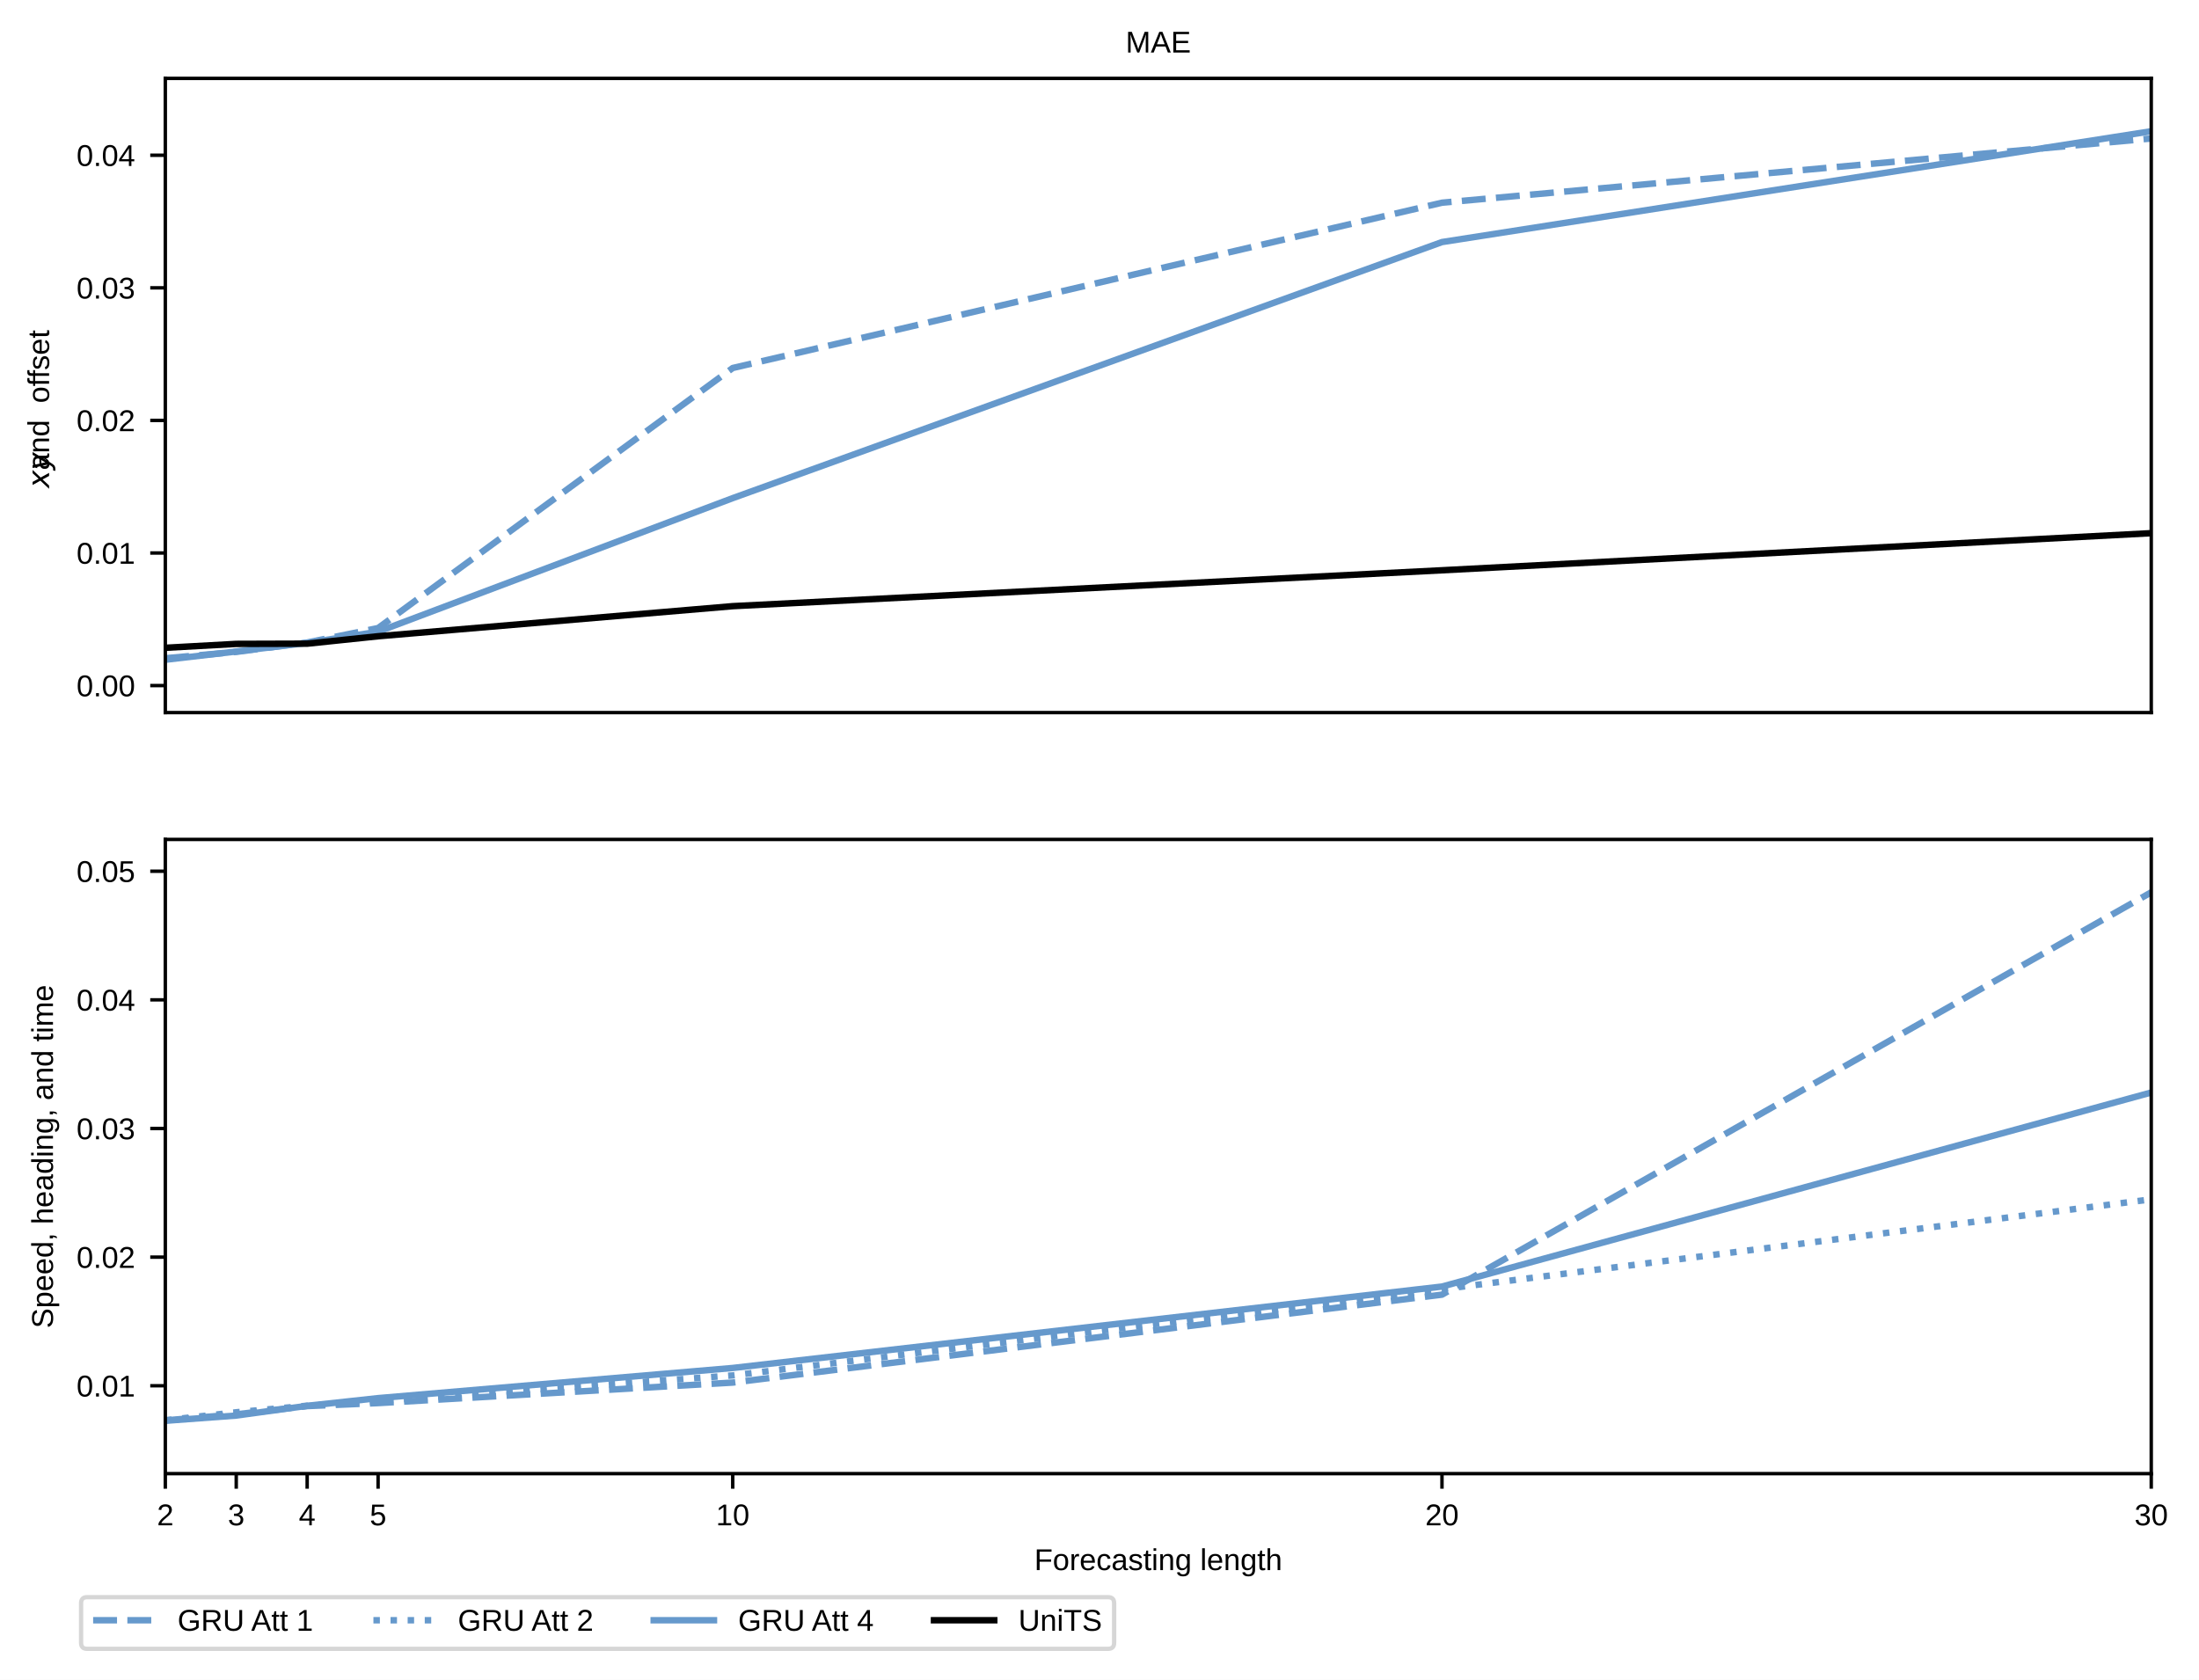
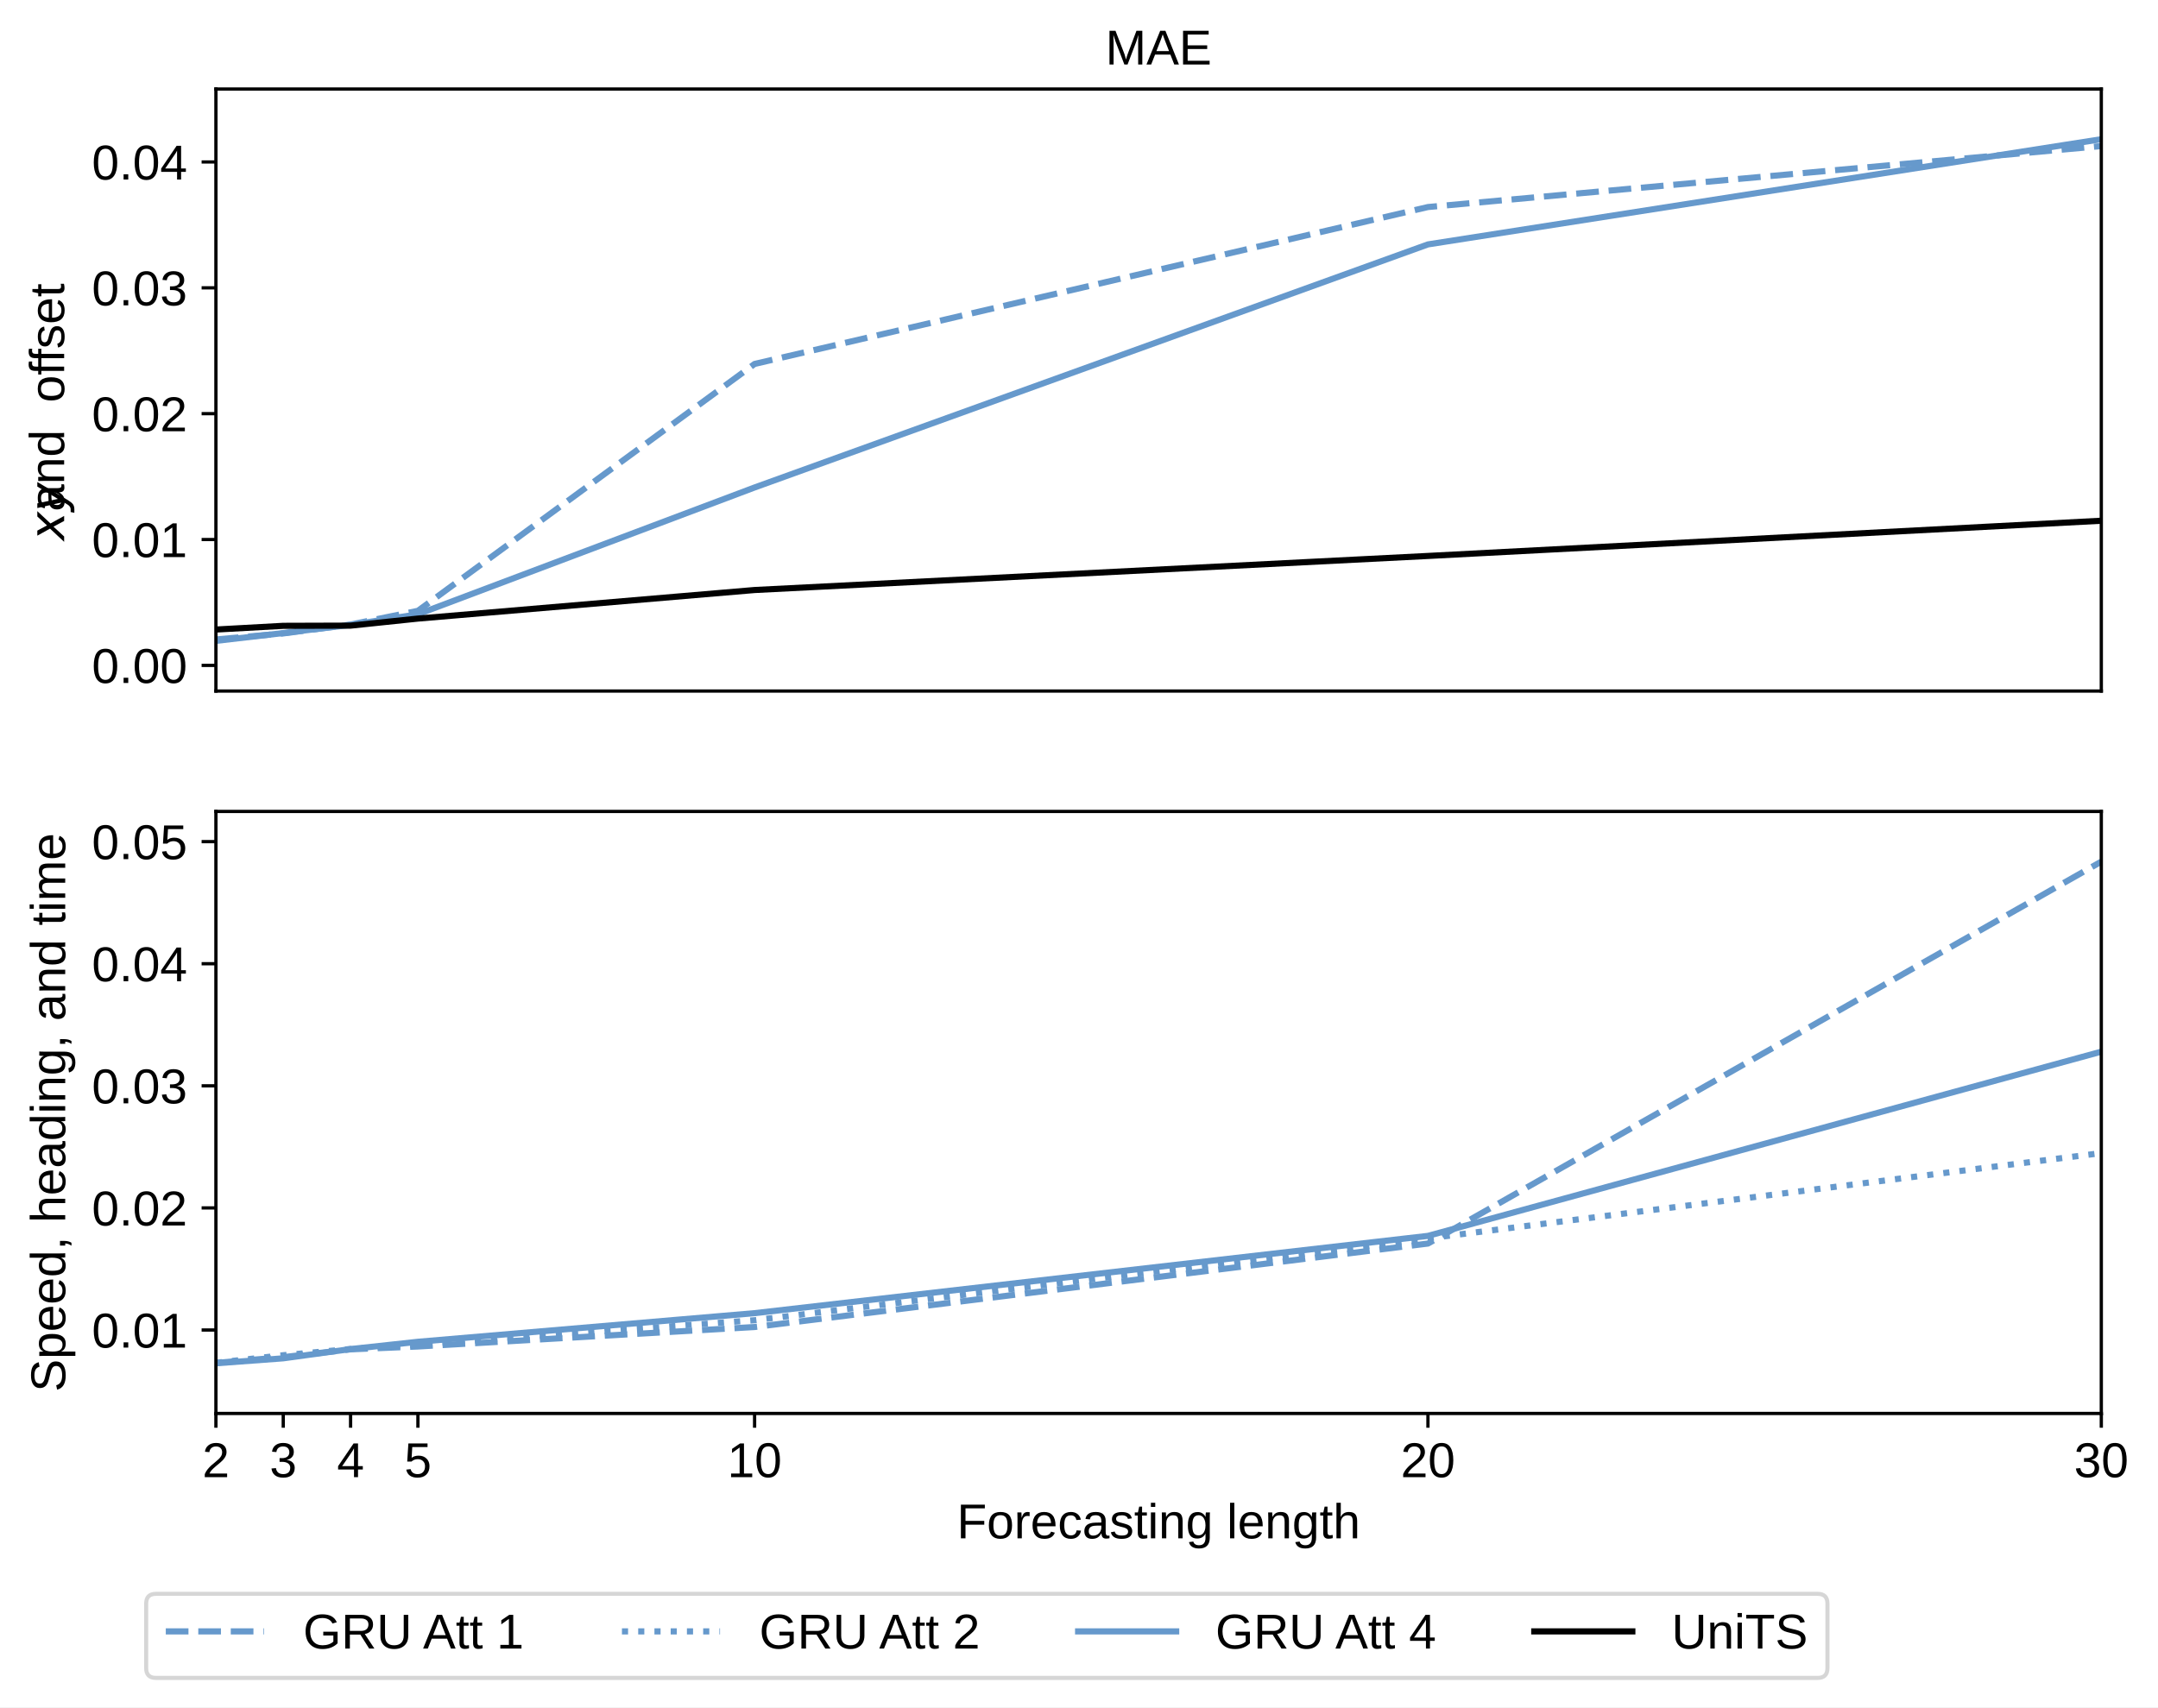
- <svg xmlns="http://www.w3.org/2000/svg" xmlns:xlink="http://www.w3.org/1999/xlink" width="510.834pt" height="390.237pt" viewBox="0 0 510.834 390.237" version="1.1">
+ <svg xmlns="http://www.w3.org/2000/svg" xmlns:xlink="http://www.w3.org/1999/xlink" width="528.045pt" height="417.836pt" viewBox="0 0 528.045 417.836" version="1.1">
  <defs>
    <style type="text/css">*{stroke-linejoin: round; stroke-linecap: butt}</style>
  </defs>
  <g id="figure_1">
    <g id="patch_1">
-       <path d="M 0 390.237  L 510.834 390.237  L 510.834 0  L 0 0  z " style="fill: #ffffff" />
+       <path d="M 0 417.836  L 528.045 417.836  L 528.045 0  L 0 0  z " style="fill: #ffffff" />
    </g>
    <g id="axes_1">
      <g id="patch_2">
-         <path d="M 38.403 165.541  L 499.741 165.541  L 499.741 18.21  L 38.403 18.21  z " style="fill: #ffffff" />
+         <path d="M 52.833 169.12  L 514.172 169.12  L 514.172 21.789  L 52.833 21.789  z " style="fill: #ffffff" />
      </g>
      <g id="matplotlib.axis_1" />
      <g id="matplotlib.axis_2">
        <g id="ytick_1">
          <g id="line2d_1">
            <defs>
-               <path id="m1d9680abad" d="M 0 0  L -3.5 0  " style="stroke: #000000; stroke-width: 0.8" />
+               <path id="mf28bb7f6cb" d="M 0 0  L -3.5 0  " style="stroke: #000000; stroke-width: 0.8" />
            </defs>
            <g>
-               <use xlink:href="#m1d9680abad" x="38.403" y="159.262" style="stroke: #000000; stroke-width: 0.8" />
+               <use xlink:href="#mf28bb7f6cb" x="52.833" y="162.841" style="stroke: #000000; stroke-width: 0.8" />
            </g>
          </g>
          <g id="text_1">
-             <text style="font: 7px 'Arial'; text-anchor: end" x="31.403" y="161.767" transform="rotate(-0 31.40266 161.7672)">0.00</text>
+             <text style="font: 12px 'Arial'; text-anchor: end" x="45.833" y="167.136" transform="rotate(-0 45.83313 167.1356)">0.00</text>
          </g>
        </g>
        <g id="ytick_2">
          <g id="line2d_2">
            <g>
-               <use xlink:href="#m1d9680abad" x="38.403" y="128.461" style="stroke: #000000; stroke-width: 0.8" />
+               <use xlink:href="#mf28bb7f6cb" x="52.833" y="132.04" style="stroke: #000000; stroke-width: 0.8" />
            </g>
          </g>
          <g id="text_2">
-             <text style="font: 7px 'Arial'; text-anchor: end" x="31.403" y="130.967" transform="rotate(-0 31.40266 130.9667)">0.01</text>
+             <text style="font: 12px 'Arial'; text-anchor: end" x="45.833" y="136.335" transform="rotate(-0 45.83313 136.3351)">0.01</text>
          </g>
        </g>
        <g id="ytick_3">
          <g id="line2d_3">
            <g>
-               <use xlink:href="#m1d9680abad" x="38.403" y="97.661" style="stroke: #000000; stroke-width: 0.8" />
+               <use xlink:href="#mf28bb7f6cb" x="52.833" y="101.24" style="stroke: #000000; stroke-width: 0.8" />
            </g>
          </g>
          <g id="text_3">
-             <text style="font: 7px 'Arial'; text-anchor: end" x="31.403" y="100.166" transform="rotate(-0 31.40266 100.1662)">0.02</text>
+             <text style="font: 12px 'Arial'; text-anchor: end" x="45.833" y="105.535" transform="rotate(-0 45.83313 105.5346)">0.02</text>
          </g>
        </g>
        <g id="ytick_4">
          <g id="line2d_4">
            <g>
-               <use xlink:href="#m1d9680abad" x="38.403" y="66.861" style="stroke: #000000; stroke-width: 0.8" />
+               <use xlink:href="#mf28bb7f6cb" x="52.833" y="70.439" style="stroke: #000000; stroke-width: 0.8" />
            </g>
          </g>
          <g id="text_4">
-             <text style="font: 7px 'Arial'; text-anchor: end" x="31.403" y="69.366" transform="rotate(-0 31.40266 69.36576)">0.03</text>
+             <text style="font: 12px 'Arial'; text-anchor: end" x="45.833" y="74.734" transform="rotate(-0 45.83313 74.73412)">0.03</text>
          </g>
        </g>
        <g id="ytick_5">
          <g id="line2d_5">
            <g>
-               <use xlink:href="#m1d9680abad" x="38.403" y="36.06" style="stroke: #000000; stroke-width: 0.8" />
+               <use xlink:href="#mf28bb7f6cb" x="52.833" y="39.639" style="stroke: #000000; stroke-width: 0.8" />
            </g>
          </g>
          <g id="text_5">
-             <text style="font: 7px 'Arial'; text-anchor: end" x="31.403" y="38.565" transform="rotate(-0 31.40266 38.56527)">0.04</text>
+             <text style="font: 12px 'Arial'; text-anchor: end" x="45.833" y="43.934" transform="rotate(-0 45.83313 43.93363)">0.04</text>
          </g>
        </g>
        <g id="text_6">
-           <g transform="translate(12.31 113.3658) rotate(-90)">
+           <g transform="translate(15.96 132.2947) rotate(-90)">
            <text>
-               <tspan style="font: oblique 7px 'DejaVu Sans'" x="0 19.711" y="-0.906">xy</tspan>
-               <tspan style="font: 7px 'Arial'" x="4.143 6.087 9.98 13.874 17.767 23.854 25.799 29.692 31.637 33.582 37.082 40.975" y="-0.906"> and  offset</tspan>
+               <tspan style="font: oblique 12px 'DejaVu Sans'" x="0 33.791" y="-0.266">xy</tspan>
+               <tspan style="font: 12px 'Arial'" x="7.102 10.436 17.109 23.783 30.457 40.893 44.227 50.9 54.234 57.568 63.568 70.242" y="-0.266"> and  offset</tspan>
            </text>
          </g>
        </g>
      </g>
      <g id="line2d_6">
-         <path d="M 38.403 152.919  L 54.879 151.44  L 71.355 149.262  L 87.832 145.903  L 170.214 85.49  L 334.977 47.09  L 499.741 32.171  " clip-path="url(#pa69828a25e)" style="fill: none; stroke-dasharray: 5.55,2.4; stroke-dashoffset: 0; stroke: #6699cc; stroke-width: 1.5" />
+         <path d="M 52.833 156.498  L 69.31 155.019  L 85.786 152.841  L 102.262 149.482  L 184.644 89.069  L 349.408 50.669  L 514.172 35.75  " clip-path="url(#p792d9dfdf0)" style="fill: none; stroke-dasharray: 5.55,2.4; stroke-dashoffset: 0; stroke: #6699cc; stroke-width: 1.5" />
      </g>
      <g id="line2d_7">
-         <path d="M 38.403 153.264  L 54.879 151.348  L 71.355 149.346  L 87.832 146.746  L 170.214 115.72  L 334.977 56.234  L 499.741 30.488  " clip-path="url(#pa69828a25e)" style="fill: none; stroke: #6699cc; stroke-width: 1.5; stroke-linecap: square" />
+         <path d="M 52.833 156.843  L 69.31 154.927  L 85.786 152.925  L 102.262 150.325  L 184.644 119.299  L 349.408 59.813  L 514.172 34.067  " clip-path="url(#p792d9dfdf0)" style="fill: none; stroke: #6699cc; stroke-width: 1.5; stroke-linecap: square" />
      </g>
      <g id="line2d_8">
-         <path d="M 38.403 150.487  L 54.879 149.581  L 71.355 149.53  L 87.832 147.806  L 170.214 140.815  L 334.977 132.479  L 499.741 123.861  " clip-path="url(#pa69828a25e)" style="fill: none; stroke: #000000; stroke-width: 1.5; stroke-linecap: square" />
+         <path d="M 52.833 154.066  L 69.31 153.16  L 85.786 153.109  L 102.262 151.385  L 184.644 144.394  L 349.408 136.058  L 514.172 127.44  " clip-path="url(#p792d9dfdf0)" style="fill: none; stroke: #000000; stroke-width: 1.5; stroke-linecap: square" />
      </g>
      <g id="patch_3">
-         <path d="M 38.403 165.541  L 38.403 18.21  " style="fill: none; stroke: #000000; stroke-width: 0.8; stroke-linejoin: miter; stroke-linecap: square" />
+         <path d="M 52.833 169.12  L 52.833 21.789  " style="fill: none; stroke: #000000; stroke-width: 0.8; stroke-linejoin: miter; stroke-linecap: square" />
      </g>
      <g id="patch_4">
-         <path d="M 499.741 165.541  L 499.741 18.21  " style="fill: none; stroke: #000000; stroke-width: 0.8; stroke-linejoin: miter; stroke-linecap: square" />
+         <path d="M 514.172 169.12  L 514.172 21.789  " style="fill: none; stroke: #000000; stroke-width: 0.8; stroke-linejoin: miter; stroke-linecap: square" />
      </g>
      <g id="patch_5">
-         <path d="M 38.403 165.541  L 499.741 165.541  " style="fill: none; stroke: #000000; stroke-width: 0.8; stroke-linejoin: miter; stroke-linecap: square" />
+         <path d="M 52.833 169.12  L 514.172 169.12  " style="fill: none; stroke: #000000; stroke-width: 0.8; stroke-linejoin: miter; stroke-linecap: square" />
      </g>
      <g id="patch_6">
-         <path d="M 38.403 18.21  L 499.741 18.21  " style="fill: none; stroke: #000000; stroke-width: 0.8; stroke-linejoin: miter; stroke-linecap: square" />
+         <path d="M 52.833 21.789  L 514.172 21.789  " style="fill: none; stroke: #000000; stroke-width: 0.8; stroke-linejoin: miter; stroke-linecap: square" />
      </g>
      <g id="text_7">
-         <text style="font: 7px 'Arial'; text-anchor: middle" x="269.072" y="12.21" transform="rotate(-0 269.0719 12.21047)">MAE</text>
+         <text style="font: 12px 'Arial'; text-anchor: middle" x="283.502" y="15.789" transform="rotate(-0 283.5024 15.78937)">MAE</text>
      </g>
    </g>
    <g id="axes_2">
      <g id="patch_7">
-         <path d="M 38.403 342.338  L 499.741 342.338  L 499.741 195.007  L 38.403 195.007  z " style="fill: #ffffff" />
+         <path d="M 52.833 345.917  L 514.172 345.917  L 514.172 198.586  L 52.833 198.586  z " style="fill: #ffffff" />
      </g>
      <g id="matplotlib.axis_3">
        <g id="xtick_1">
          <g id="line2d_9">
            <defs>
-               <path id="m1767503b1a" d="M 0 0  L 0 3.5  " style="stroke: #000000; stroke-width: 0.8" />
+               <path id="mf138fa5995" d="M 0 0  L 0 3.5  " style="stroke: #000000; stroke-width: 0.8" />
            </defs>
            <g>
-               <use xlink:href="#m1767503b1a" x="38.403" y="342.338" style="stroke: #000000; stroke-width: 0.8" />
+               <use xlink:href="#mf138fa5995" x="52.833" y="345.917" style="stroke: #000000; stroke-width: 0.8" />
            </g>
          </g>
          <g id="text_8">
-             <text style="font: 7px 'Arial'; text-anchor: middle" x="38.403" y="354.348" transform="rotate(-0 38.40266 354.3485)">2</text>
+             <text style="font: 12px 'Arial'; text-anchor: middle" x="52.833" y="361.506" transform="rotate(-0 52.83313 361.5063)">2</text>
          </g>
        </g>
        <g id="xtick_2">
          <g id="line2d_10">
            <g>
-               <use xlink:href="#m1767503b1a" x="54.879" y="342.338" style="stroke: #000000; stroke-width: 0.8" />
+               <use xlink:href="#mf138fa5995" x="69.31" y="345.917" style="stroke: #000000; stroke-width: 0.8" />
            </g>
          </g>
          <g id="text_9">
-             <text style="font: 7px 'Arial'; text-anchor: middle" x="54.879" y="354.348" transform="rotate(-0 54.87903 354.3485)">3</text>
+             <text style="font: 12px 'Arial'; text-anchor: middle" x="69.31" y="361.506" transform="rotate(-0 69.3095 361.5063)">3</text>
          </g>
        </g>
        <g id="xtick_3">
          <g id="line2d_11">
            <g>
-               <use xlink:href="#m1767503b1a" x="71.355" y="342.338" style="stroke: #000000; stroke-width: 0.8" />
+               <use xlink:href="#mf138fa5995" x="85.786" y="345.917" style="stroke: #000000; stroke-width: 0.8" />
            </g>
          </g>
          <g id="text_10">
-             <text style="font: 7px 'Arial'; text-anchor: middle" x="71.355" y="354.348" transform="rotate(-0 71.35541 354.3485)">4</text>
+             <text style="font: 12px 'Arial'; text-anchor: middle" x="85.786" y="361.506" transform="rotate(-0 85.78588 361.5063)">4</text>
          </g>
        </g>
        <g id="xtick_4">
          <g id="line2d_12">
            <g>
-               <use xlink:href="#m1767503b1a" x="87.832" y="342.338" style="stroke: #000000; stroke-width: 0.8" />
+               <use xlink:href="#mf138fa5995" x="102.262" y="345.917" style="stroke: #000000; stroke-width: 0.8" />
            </g>
          </g>
          <g id="text_11">
-             <text style="font: 7px 'Arial'; text-anchor: middle" x="87.832" y="354.348" transform="rotate(-0 87.83179 354.3485)">5</text>
+             <text style="font: 12px 'Arial'; text-anchor: middle" x="102.262" y="361.506" transform="rotate(-0 102.2623 361.5063)">5</text>
          </g>
        </g>
        <g id="xtick_5">
          <g id="line2d_13">
            <g>
-               <use xlink:href="#m1767503b1a" x="170.214" y="342.338" style="stroke: #000000; stroke-width: 0.8" />
+               <use xlink:href="#mf138fa5995" x="184.644" y="345.917" style="stroke: #000000; stroke-width: 0.8" />
            </g>
          </g>
          <g id="text_12">
-             <text style="font: 7px 'Arial'; text-anchor: middle" x="170.214" y="354.348" transform="rotate(-0 170.2137 354.3485)">10</text>
+             <text style="font: 12px 'Arial'; text-anchor: middle" x="184.644" y="361.506" transform="rotate(-0 184.6441 361.5063)">10</text>
          </g>
        </g>
        <g id="xtick_6">
          <g id="line2d_14">
            <g>
-               <use xlink:href="#m1767503b1a" x="334.977" y="342.338" style="stroke: #000000; stroke-width: 0.8" />
+               <use xlink:href="#mf138fa5995" x="349.408" y="345.917" style="stroke: #000000; stroke-width: 0.8" />
            </g>
          </g>
          <g id="text_13">
-             <text style="font: 7px 'Arial'; text-anchor: middle" x="334.977" y="354.348" transform="rotate(-0 334.9775 354.3485)">20</text>
+             <text style="font: 12px 'Arial'; text-anchor: middle" x="349.408" y="361.506" transform="rotate(-0 349.4079 361.5063)">20</text>
          </g>
        </g>
        <g id="xtick_7">
          <g id="line2d_15">
            <g>
-               <use xlink:href="#m1767503b1a" x="499.741" y="342.338" style="stroke: #000000; stroke-width: 0.8" />
+               <use xlink:href="#mf138fa5995" x="514.172" y="345.917" style="stroke: #000000; stroke-width: 0.8" />
            </g>
          </g>
          <g id="text_14">
-             <text style="font: 7px 'Arial'; text-anchor: middle" x="499.741" y="354.348" transform="rotate(-0 499.7412 354.3485)">30</text>
+             <text style="font: 12px 'Arial'; text-anchor: middle" x="514.172" y="361.506" transform="rotate(-0 514.1717 361.5063)">30</text>
          </g>
        </g>
        <g id="text_15">
-           <text style="font: 7px 'Arial'; text-anchor: middle" x="269.072" y="364.75" transform="rotate(-0 269.0719 364.7502)">Forecasting length</text>
+           <text style="font: 12px 'Arial'; text-anchor: middle" x="283.502" y="376.481" transform="rotate(-0 283.5024 376.4807)">Forecasting length</text>
        </g>
      </g>
      <g id="matplotlib.axis_4">
        <g id="ytick_6">
          <g id="line2d_16">
            <g>
-               <use xlink:href="#m1d9680abad" x="38.403" y="321.92" style="stroke: #000000; stroke-width: 0.8" />
+               <use xlink:href="#mf28bb7f6cb" x="52.833" y="325.499" style="stroke: #000000; stroke-width: 0.8" />
            </g>
          </g>
          <g id="text_16">
-             <text style="font: 7px 'Arial'; text-anchor: end" x="31.403" y="324.425" transform="rotate(-0 31.40266 324.4251)">0.01</text>
+             <text style="font: 12px 'Arial'; text-anchor: end" x="45.833" y="329.793" transform="rotate(-0 45.83313 329.7934)">0.01</text>
          </g>
        </g>
        <g id="ytick_7">
          <g id="line2d_17">
            <g>
-               <use xlink:href="#m1d9680abad" x="38.403" y="292.038" style="stroke: #000000; stroke-width: 0.8" />
+               <use xlink:href="#mf28bb7f6cb" x="52.833" y="295.616" style="stroke: #000000; stroke-width: 0.8" />
            </g>
          </g>
          <g id="text_17">
-             <text style="font: 7px 'Arial'; text-anchor: end" x="31.403" y="294.543" transform="rotate(-0 31.40266 294.5428)">0.02</text>
+             <text style="font: 12px 'Arial'; text-anchor: end" x="45.833" y="299.911" transform="rotate(-0 45.83313 299.9111)">0.02</text>
          </g>
        </g>
        <g id="ytick_8">
          <g id="line2d_18">
            <g>
-               <use xlink:href="#m1d9680abad" x="38.403" y="262.155" style="stroke: #000000; stroke-width: 0.8" />
+               <use xlink:href="#mf28bb7f6cb" x="52.833" y="265.734" style="stroke: #000000; stroke-width: 0.8" />
            </g>
          </g>
          <g id="text_18">
-             <text style="font: 7px 'Arial'; text-anchor: end" x="31.403" y="264.66" transform="rotate(-0 31.40266 264.6604)">0.03</text>
+             <text style="font: 12px 'Arial'; text-anchor: end" x="45.833" y="270.029" transform="rotate(-0 45.83313 270.0288)">0.03</text>
          </g>
        </g>
        <g id="ytick_9">
          <g id="line2d_19">
            <g>
-               <use xlink:href="#m1d9680abad" x="38.403" y="232.273" style="stroke: #000000; stroke-width: 0.8" />
+               <use xlink:href="#mf28bb7f6cb" x="52.833" y="235.852" style="stroke: #000000; stroke-width: 0.8" />
            </g>
          </g>
          <g id="text_19">
-             <text style="font: 7px 'Arial'; text-anchor: end" x="31.403" y="234.778" transform="rotate(-0 31.40266 234.7781)">0.04</text>
+             <text style="font: 12px 'Arial'; text-anchor: end" x="45.833" y="240.146" transform="rotate(-0 45.83313 240.1465)">0.04</text>
          </g>
        </g>
        <g id="ytick_10">
          <g id="line2d_20">
            <g>
-               <use xlink:href="#m1d9680abad" x="38.403" y="202.391" style="stroke: #000000; stroke-width: 0.8" />
+               <use xlink:href="#mf28bb7f6cb" x="52.833" y="205.969" style="stroke: #000000; stroke-width: 0.8" />
            </g>
          </g>
          <g id="text_20">
-             <text style="font: 7px 'Arial'; text-anchor: end" x="31.403" y="204.896" transform="rotate(-0 31.40266 204.8958)">0.05</text>
+             <text style="font: 12px 'Arial'; text-anchor: end" x="45.833" y="210.264" transform="rotate(-0 45.83313 210.2642)">0.05</text>
          </g>
        </g>
        <g id="text_21">
-           <text style="font: 7px 'Arial'; text-anchor: middle" x="12.307" y="268.673" transform="rotate(-90 12.30672 268.6727)">Speed, heading, and time</text>
+           <text style="font: 12px 'Arial'; text-anchor: middle" x="15.954" y="272.252" transform="rotate(-90 15.95438 272.2516)">Speed, heading, and time</text>
        </g>
      </g>
      <g id="line2d_21">
-         <path d="M 38.403 329.964  L 54.879 328.559  L 71.355 326.646  L 87.832 325.951  L 170.214 321.185  L 334.977 300.759  L 499.741 207.285  " clip-path="url(#peb3a997488)" style="fill: none; stroke-dasharray: 5.55,2.4; stroke-dashoffset: 0; stroke: #6699cc; stroke-width: 1.5" />
+         <path d="M 52.833 333.543  L 69.31 332.138  L 85.786 330.225  L 102.262 329.53  L 184.644 324.764  L 349.408 304.337  L 514.172 210.864  " clip-path="url(#pc0f3b00a98)" style="fill: none; stroke-dasharray: 5.55,2.4; stroke-dashoffset: 0; stroke: #6699cc; stroke-width: 1.5" />
      </g>
      <g id="line2d_22">
-         <path d="M 38.403 329.937  L 54.879 328.084  L 71.355 326.556  L 87.832 325.482  L 170.214 319.523  L 334.977 299.503  L 499.741 278.618  " clip-path="url(#peb3a997488)" style="fill: none; stroke-dasharray: 1.5,2.475; stroke-dashoffset: 0; stroke: #6699cc; stroke-width: 1.5" />
+         <path d="M 52.833 333.516  L 69.31 331.663  L 85.786 330.135  L 102.262 329.061  L 184.644 323.102  L 349.408 303.082  L 514.172 282.197  " clip-path="url(#pc0f3b00a98)" style="fill: none; stroke-dasharray: 1.5,2.475; stroke-dashoffset: 0; stroke: #6699cc; stroke-width: 1.5" />
      </g>
      <g id="line2d_23">
-         <path d="M 38.403 330.06  L 54.879 328.844  L 71.355 326.582  L 87.832 324.796  L 170.214 317.792  L 334.977 298.877  L 499.741 253.795  " clip-path="url(#peb3a997488)" style="fill: none; stroke: #6699cc; stroke-width: 1.5; stroke-linecap: square" />
+         <path d="M 52.833 333.639  L 69.31 332.423  L 85.786 330.161  L 102.262 328.375  L 184.644 321.371  L 349.408 302.456  L 514.172 257.374  " clip-path="url(#pc0f3b00a98)" style="fill: none; stroke: #6699cc; stroke-width: 1.5; stroke-linecap: square" />
      </g>
      <g id="line2d_24">
-         <path d="M 5.45 354.616  " clip-path="url(#peb3a997488)" style="fill: none; stroke-dasharray: 5.55,2.4; stroke-dashoffset: 0; stroke: #6699cc; stroke-width: 1.5" />
+         <path d="M 19.88 358.194  " clip-path="url(#pc0f3b00a98)" style="fill: none; stroke-dasharray: 5.55,2.4; stroke-dashoffset: 0; stroke: #6699cc; stroke-width: 1.5" />
      </g>
      <g id="line2d_25">
-         <path d="M 5.45 354.616  " clip-path="url(#peb3a997488)" style="fill: none; stroke-dasharray: 1.5,2.475; stroke-dashoffset: 0; stroke: #6699cc; stroke-width: 1.5" />
+         <path d="M 19.88 358.194  " clip-path="url(#pc0f3b00a98)" style="fill: none; stroke-dasharray: 1.5,2.475; stroke-dashoffset: 0; stroke: #6699cc; stroke-width: 1.5" />
      </g>
      <g id="line2d_26">
-         <path d="M 5.45 354.616  " clip-path="url(#peb3a997488)" style="fill: none; stroke: #6699cc; stroke-width: 1.5; stroke-linecap: square" />
+         <path d="M 19.88 358.194  " clip-path="url(#pc0f3b00a98)" style="fill: none; stroke: #6699cc; stroke-width: 1.5; stroke-linecap: square" />
      </g>
      <g id="line2d_27">
-         <path d="M 5.45 354.616  " clip-path="url(#peb3a997488)" style="fill: none; stroke: #000000; stroke-width: 1.5; stroke-linecap: square" />
+         <path d="M 19.88 358.194  " clip-path="url(#pc0f3b00a98)" style="fill: none; stroke: #000000; stroke-width: 1.5; stroke-linecap: square" />
      </g>
      <g id="patch_8">
-         <path d="M 38.403 342.338  L 38.403 195.007  " style="fill: none; stroke: #000000; stroke-width: 0.8; stroke-linejoin: miter; stroke-linecap: square" />
+         <path d="M 52.833 345.917  L 52.833 198.586  " style="fill: none; stroke: #000000; stroke-width: 0.8; stroke-linejoin: miter; stroke-linecap: square" />
      </g>
      <g id="patch_9">
-         <path d="M 499.741 342.338  L 499.741 195.007  " style="fill: none; stroke: #000000; stroke-width: 0.8; stroke-linejoin: miter; stroke-linecap: square" />
+         <path d="M 514.172 345.917  L 514.172 198.586  " style="fill: none; stroke: #000000; stroke-width: 0.8; stroke-linejoin: miter; stroke-linecap: square" />
      </g>
      <g id="patch_10">
-         <path d="M 38.403 342.338  L 499.741 342.338  " style="fill: none; stroke: #000000; stroke-width: 0.8; stroke-linejoin: miter; stroke-linecap: square" />
+         <path d="M 52.833 345.917  L 514.172 345.917  " style="fill: none; stroke: #000000; stroke-width: 0.8; stroke-linejoin: miter; stroke-linecap: square" />
      </g>
      <g id="patch_11">
-         <path d="M 38.403 195.007  L 499.741 195.007  " style="fill: none; stroke: #000000; stroke-width: 0.8; stroke-linejoin: miter; stroke-linecap: square" />
+         <path d="M 52.833 198.586  L 514.172 198.586  " style="fill: none; stroke: #000000; stroke-width: 0.8; stroke-linejoin: miter; stroke-linecap: square" />
      </g>
      <g id="legend_1">
        <g id="patch_12">
-           <path d="M 20.236 383.037  L 257.417 383.037  Q 258.817 383.037 258.817 381.637  L 258.817 372.436  Q 258.817 371.036 257.417 371.036  L 20.236 371.036  Q 18.836 371.036 18.836 372.436  L 18.836 381.637  Q 18.836 383.037 20.236 383.037  z " style="fill: #ffffff; opacity: 0.8; stroke: #cccccc; stroke-linejoin: miter" />
+           <path d="M 38.166 410.636  L 444.762 410.636  Q 447.162 410.636 447.162 408.236  L 447.162 392.461  Q 447.162 390.061 444.762 390.061  L 38.166 390.061  Q 35.766 390.061 35.766 392.461  L 35.766 408.236  Q 35.766 410.636 38.166 410.636  z " style="fill: #ffffff; opacity: 0.8; stroke: #cccccc; stroke-linejoin: miter" />
        </g>
        <g id="line2d_28">
-           <path d="M 21.636 376.396  L 28.636 376.396  L 35.636 376.396  " style="fill: none; stroke-dasharray: 5.55,2.4; stroke-dashoffset: 0; stroke: #6699cc; stroke-width: 1.5" />
+           <path d="M 40.566 399.251  L 52.566 399.251  L 64.566 399.251  " style="fill: none; stroke-dasharray: 5.55,2.4; stroke-dashoffset: 0; stroke: #6699cc; stroke-width: 1.5" />
        </g>
        <g id="text_22">
-           <text style="font: 7px 'Arial'; text-anchor: start" x="41.236" y="378.846" transform="rotate(-0 41.23573 378.846)">GRU Att 1</text>
+           <text style="font: 12px 'Arial'; text-anchor: start" x="74.166" y="403.451" transform="rotate(-0 74.1662 403.4507)">GRU Att 1</text>
        </g>
        <g id="line2d_29">
-           <path d="M 86.747 376.396  L 93.747 376.396  L 100.747 376.396  " style="fill: none; stroke-dasharray: 1.5,2.475; stroke-dashoffset: 0; stroke: #6699cc; stroke-width: 1.5" />
+           <path d="M 152.185 399.251  L 164.185 399.251  L 176.185 399.251  " style="fill: none; stroke-dasharray: 1.5,2.475; stroke-dashoffset: 0; stroke: #6699cc; stroke-width: 1.5" />
        </g>
        <g id="text_23">
-           <text style="font: 7px 'Arial'; text-anchor: start" x="106.347" y="378.846" transform="rotate(-0 106.3467 378.846)">GRU Att 2</text>
+           <text style="font: 12px 'Arial'; text-anchor: start" x="185.785" y="403.451" transform="rotate(-0 185.7849 403.4507)">GRU Att 2</text>
        </g>
        <g id="line2d_30">
-           <path d="M 151.858 376.396  L 158.858 376.396  L 165.858 376.396  " style="fill: none; stroke: #6699cc; stroke-width: 1.5; stroke-linecap: square" />
+           <path d="M 263.804 399.251  L 275.804 399.251  L 287.804 399.251  " style="fill: none; stroke: #6699cc; stroke-width: 1.5; stroke-linecap: square" />
        </g>
        <g id="text_24">
-           <text style="font: 7px 'Arial'; text-anchor: start" x="171.458" y="378.846" transform="rotate(-0 171.4576 378.846)">GRU Att 4</text>
+           <text style="font: 12px 'Arial'; text-anchor: start" x="297.404" y="403.451" transform="rotate(-0 297.4037 403.4507)">GRU Att 4</text>
        </g>
        <g id="line2d_31">
-           <path d="M 216.969 376.396  L 223.969 376.396  L 230.969 376.396  " style="fill: none; stroke: #000000; stroke-width: 1.5; stroke-linecap: square" />
+           <path d="M 375.422 399.251  L 387.422 399.251  L 399.422 399.251  " style="fill: none; stroke: #000000; stroke-width: 1.5; stroke-linecap: square" />
        </g>
        <g id="text_25">
-           <text style="font: 7px 'Arial'; text-anchor: start" x="236.569" y="378.846" transform="rotate(-0 236.5685 378.846)">UniTS</text>
+           <text style="font: 12px 'Arial'; text-anchor: start" x="409.022" y="403.451" transform="rotate(-0 409.0224 403.4507)">UniTS</text>
        </g>
      </g>
    </g>
  </g>
  <defs>
-     <clipPath id="pa69828a25e">
-       <rect x="38.403" y="18.21" width="461.339" height="147.331" />
+     <clipPath id="p792d9dfdf0">
+       <rect x="52.833" y="21.789" width="461.339" height="147.331" />
    </clipPath>
-     <clipPath id="peb3a997488">
-       <rect x="38.403" y="195.007" width="461.339" height="147.331" />
+     <clipPath id="pc0f3b00a98">
+       <rect x="52.833" y="198.586" width="461.339" height="147.331" />
    </clipPath>
  </defs>
</svg>
